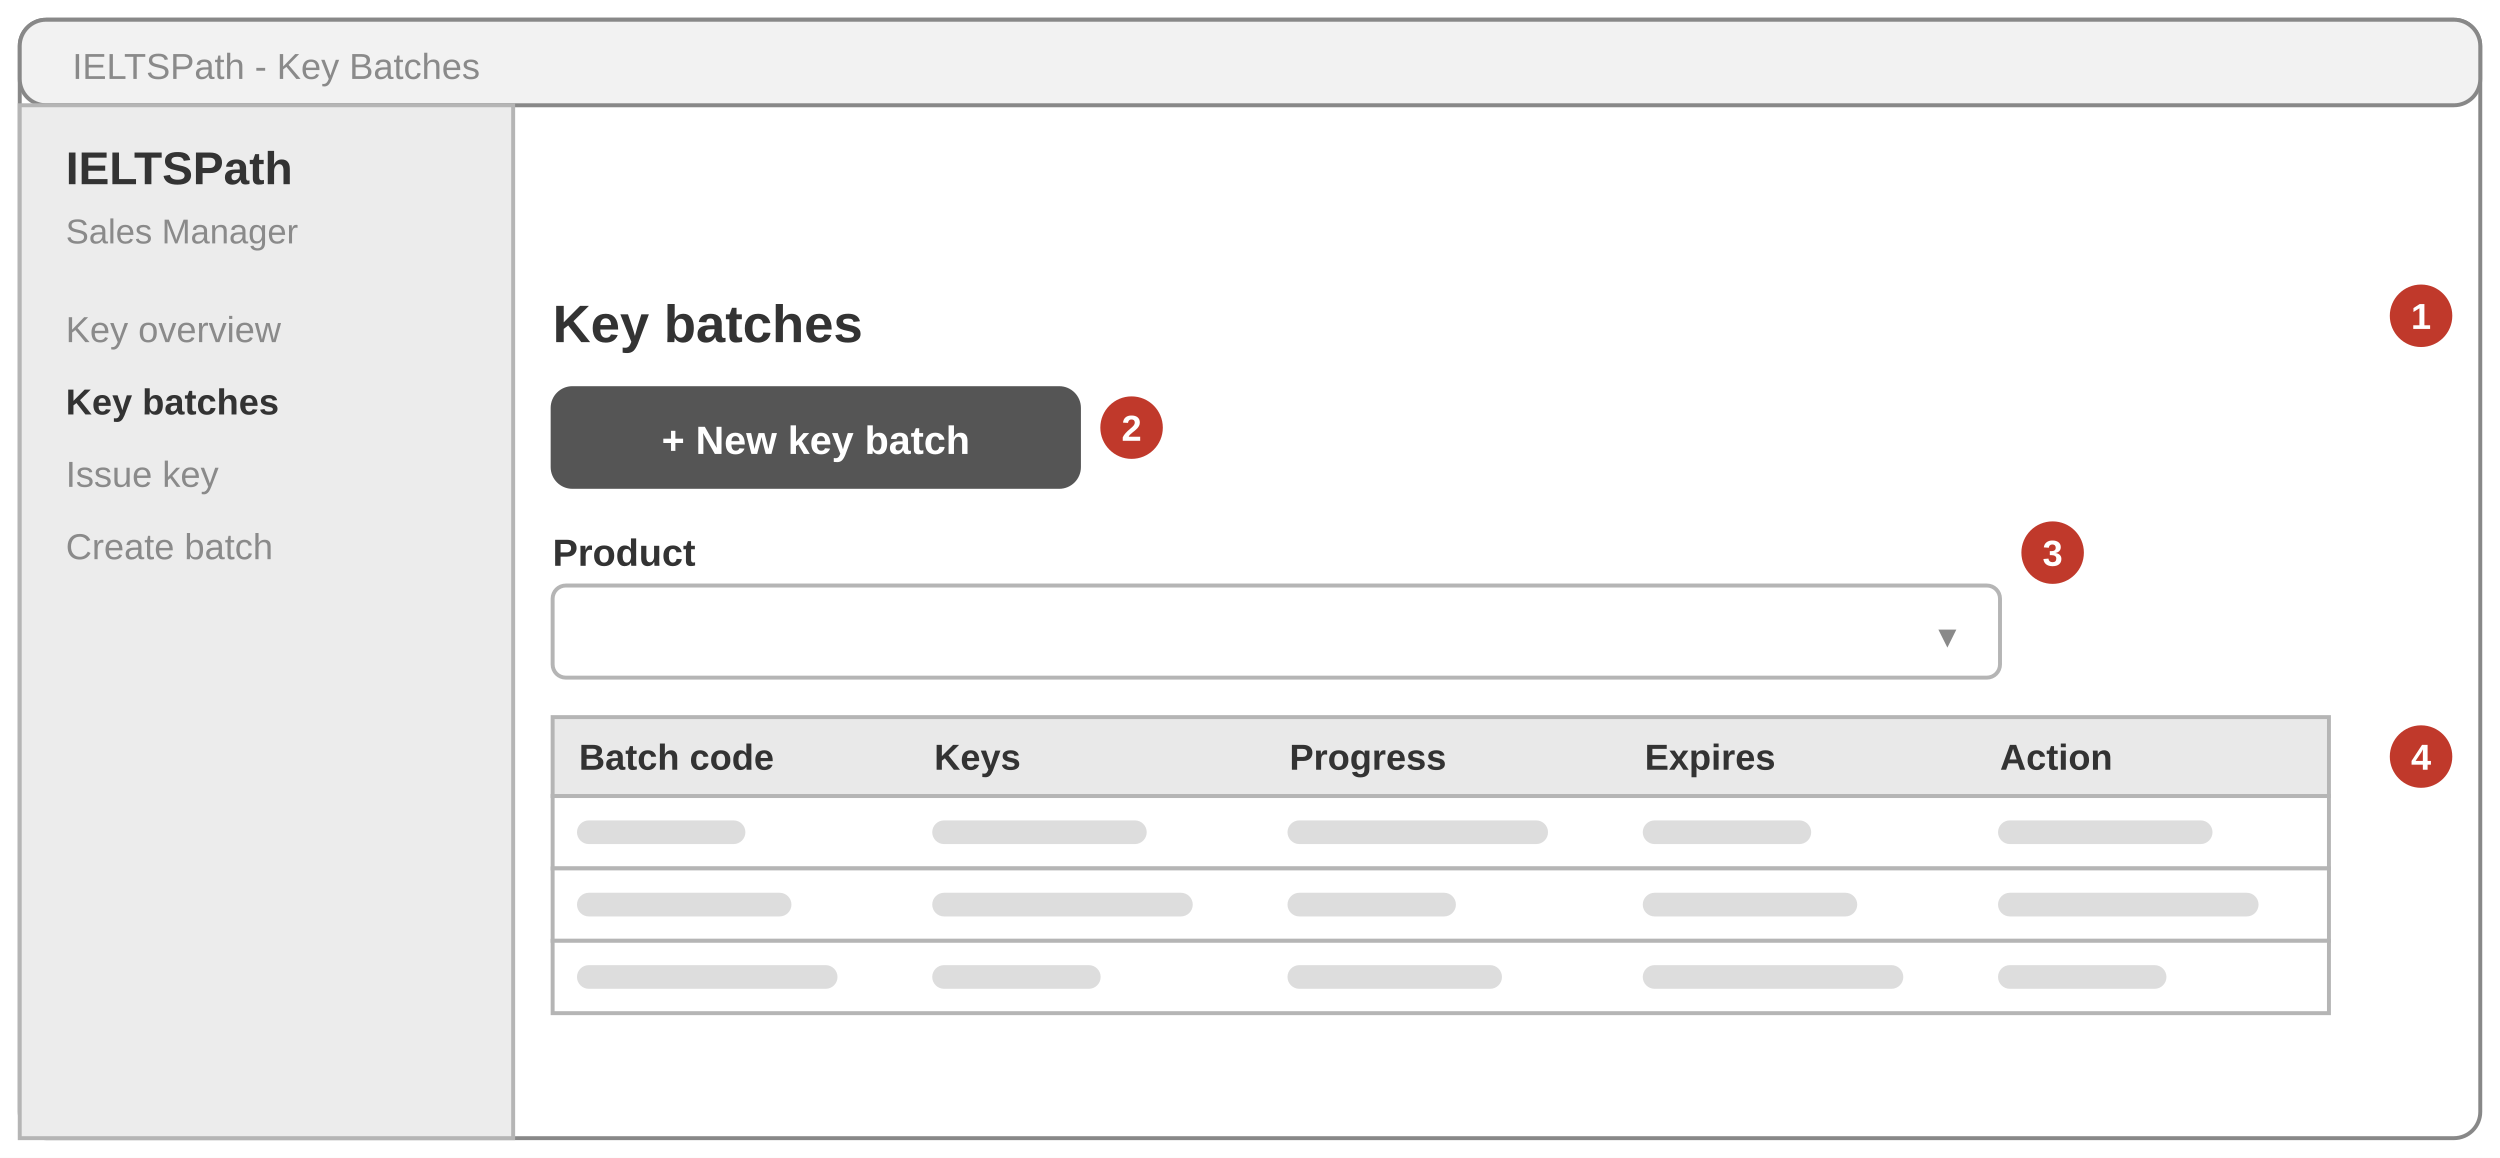
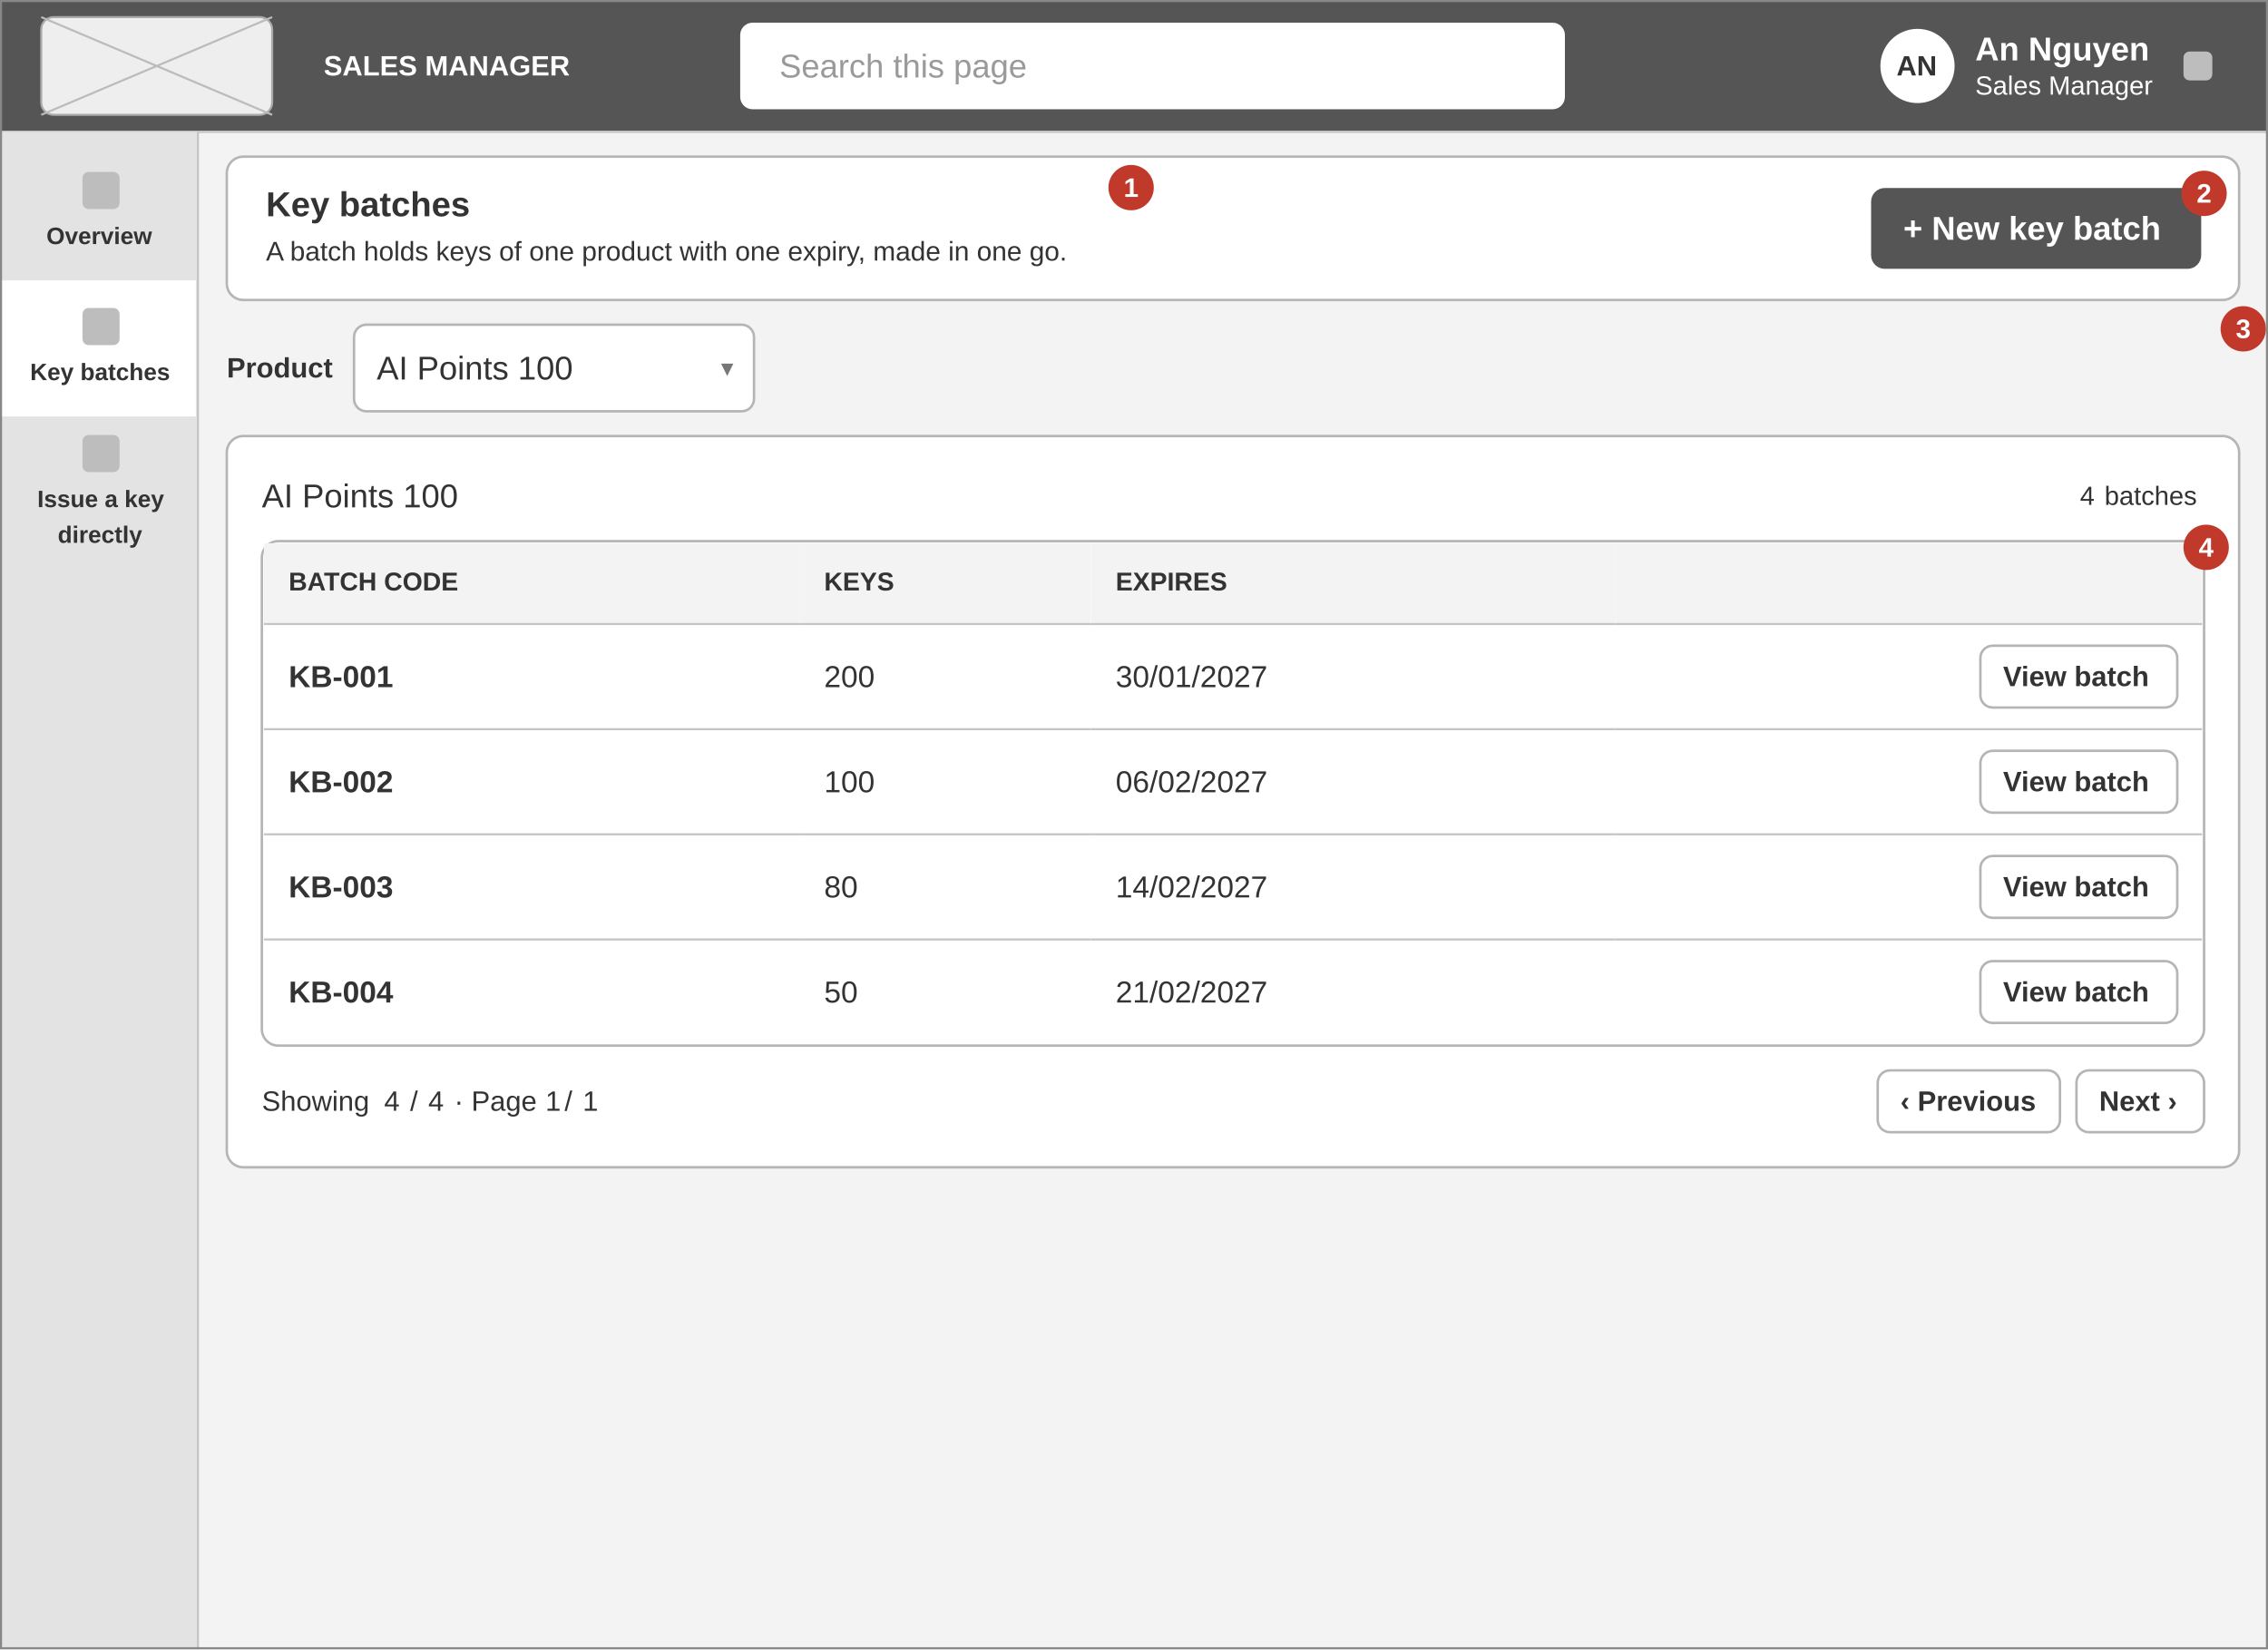
- <svg xmlns="http://www.w3.org/2000/svg" width="760" height="352" viewBox="0 0 760 352">
-   <rect width="760" height="352" fill="#ffffff" />
-   <rect x="6.0" y="6.0" width="748.0" height="340.0" rx="8" fill="#ffffff" stroke="#888888" stroke-width="1.2" />
-   <rect x="6.0" y="6.0" width="748.0" height="26.0" rx="8" fill="#f2f2f2" stroke="#888888" stroke-width="1.2" />
-   <text x="22.0" y="24.0" font-family="Segoe UI, Arial, sans-serif" font-size="11" font-weight="400" fill="#8a8a8a" text-anchor="start">IELTSPath  -  Key Batches</text>
-   <rect x="6.0" y="32.0" width="150.0" height="314.0" rx="0" fill="#ececec" stroke="#b5b5b5" stroke-width="1.2" />
-   <text x="20.0" y="56.0" font-family="Segoe UI, Arial, sans-serif" font-size="14" font-weight="700" fill="#333333" text-anchor="start">IELTSPath</text>
-   <text x="20.0" y="74.0" font-family="Segoe UI, Arial, sans-serif" font-size="10.5" font-weight="400" fill="#8a8a8a" text-anchor="start">Sales Manager</text>
-   <text x="20.0" y="104.0" font-family="Segoe UI, Arial, sans-serif" font-size="11" font-weight="400" fill="#8a8a8a" text-anchor="start">Key overview</text>
-   <text x="20.0" y="126.0" font-family="Segoe UI, Arial, sans-serif" font-size="11" font-weight="700" fill="#333333" text-anchor="start">Key batches</text>
-   <text x="20.0" y="148.0" font-family="Segoe UI, Arial, sans-serif" font-size="11" font-weight="400" fill="#8a8a8a" text-anchor="start">Issue key</text>
-   <text x="20.0" y="170.0" font-family="Segoe UI, Arial, sans-serif" font-size="11" font-weight="400" fill="#8a8a8a" text-anchor="start">Create batch</text>
-   <text x="168.0" y="104.0" font-family="Segoe UI, Arial, sans-serif" font-size="16" font-weight="700" fill="#333333" text-anchor="start">Key batches</text>
-   <circle cx="736.0" cy="96.0" r="9.5" fill="#c0392b" />
-   <text x="736.0" y="100.0" font-family="Segoe UI, Arial, sans-serif" font-size="11" font-weight="700" fill="#ffffff" text-anchor="middle">1</text>
-   <rect x="168.0" y="118.0" width="160.0" height="30.0" rx="6" fill="#555555" stroke="#555555" stroke-width="1.2" />
-   <text x="248.0" y="138.0" font-family="Segoe UI, Arial, sans-serif" font-size="12" font-weight="700" fill="#ffffff" text-anchor="middle">+ New key batch</text>
-   <circle cx="344.0" cy="130.0" r="9.5" fill="#c0392b" />
-   <text x="344.0" y="134.0" font-family="Segoe UI, Arial, sans-serif" font-size="11" font-weight="700" fill="#ffffff" text-anchor="middle">2</text>
-   <text x="168.0" y="172.0" font-family="Segoe UI, Arial, sans-serif" font-size="11.5" font-weight="600" fill="#333333" text-anchor="start">Product</text>
-   <rect x="168.0" y="178.0" width="440.0" height="28.0" rx="4" fill="#ffffff" stroke="#b5b5b5" stroke-width="1.2" />
-   <text x="592.0" y="197.0" font-family="Segoe UI, Arial, sans-serif" font-size="11" font-weight="400" fill="#8a8a8a" text-anchor="middle">▾</text>
-   <circle cx="624.0" cy="168.0" r="9.5" fill="#c0392b" />
-   <text x="624.0" y="172.0" font-family="Segoe UI, Arial, sans-serif" font-size="11" font-weight="700" fill="#ffffff" text-anchor="middle">3</text>
-   <rect x="168.0" y="218.0" width="540.0" height="24.0" rx="0" fill="#e9e9e9" stroke="#b5b5b5" stroke-width="1.2" />
-   <text x="176.0" y="234.0" font-family="Segoe UI, Arial, sans-serif" font-size="11" font-weight="700" fill="#333333" text-anchor="start">Batch code</text>
-   <text x="284.0" y="234.0" font-family="Segoe UI, Arial, sans-serif" font-size="11" font-weight="700" fill="#333333" text-anchor="start">Keys</text>
-   <text x="392.0" y="234.0" font-family="Segoe UI, Arial, sans-serif" font-size="11" font-weight="700" fill="#333333" text-anchor="start">Progress</text>
-   <text x="500.0" y="234.0" font-family="Segoe UI, Arial, sans-serif" font-size="11" font-weight="700" fill="#333333" text-anchor="start">Expires</text>
-   <text x="608.0" y="234.0" font-family="Segoe UI, Arial, sans-serif" font-size="11" font-weight="700" fill="#333333" text-anchor="start">Action</text>
-   <rect x="168.0" y="242.0" width="540.0" height="22.0" rx="0" fill="#ffffff" stroke="#b5b5b5" stroke-width="1.2" />
-   <rect x="176.0" y="250.0" width="50.0" height="6.0" rx="3" fill="#dddddd" stroke="#dddddd" stroke-width="1.2" />
-   <rect x="284.0" y="250.0" width="64.0" height="6.0" rx="3" fill="#dddddd" stroke="#dddddd" stroke-width="1.2" />
-   <rect x="392.0" y="250.0" width="78.0" height="6.0" rx="3" fill="#dddddd" stroke="#dddddd" stroke-width="1.2" />
-   <rect x="500.0" y="250.0" width="50.0" height="6.0" rx="3" fill="#dddddd" stroke="#dddddd" stroke-width="1.2" />
-   <rect x="608.0" y="250.0" width="64.0" height="6.0" rx="3" fill="#dddddd" stroke="#dddddd" stroke-width="1.2" />
-   <rect x="168.0" y="264.0" width="540.0" height="22.0" rx="0" fill="#ffffff" stroke="#b5b5b5" stroke-width="1.2" />
-   <rect x="176.0" y="272.0" width="64.0" height="6.0" rx="3" fill="#dddddd" stroke="#dddddd" stroke-width="1.2" />
-   <rect x="284.0" y="272.0" width="78.0" height="6.0" rx="3" fill="#dddddd" stroke="#dddddd" stroke-width="1.2" />
-   <rect x="392.0" y="272.0" width="50.0" height="6.0" rx="3" fill="#dddddd" stroke="#dddddd" stroke-width="1.2" />
-   <rect x="500.0" y="272.0" width="64.0" height="6.0" rx="3" fill="#dddddd" stroke="#dddddd" stroke-width="1.2" />
-   <rect x="608.0" y="272.0" width="78.0" height="6.0" rx="3" fill="#dddddd" stroke="#dddddd" stroke-width="1.2" />
-   <rect x="168.0" y="286.0" width="540.0" height="22.0" rx="0" fill="#ffffff" stroke="#b5b5b5" stroke-width="1.2" />
-   <rect x="176.0" y="294.0" width="78.0" height="6.0" rx="3" fill="#dddddd" stroke="#dddddd" stroke-width="1.2" />
-   <rect x="284.0" y="294.0" width="50.0" height="6.0" rx="3" fill="#dddddd" stroke="#dddddd" stroke-width="1.2" />
-   <rect x="392.0" y="294.0" width="64.0" height="6.0" rx="3" fill="#dddddd" stroke="#dddddd" stroke-width="1.2" />
-   <rect x="500.0" y="294.0" width="78.0" height="6.0" rx="3" fill="#dddddd" stroke="#dddddd" stroke-width="1.2" />
-   <rect x="608.0" y="294.0" width="50.0" height="6.0" rx="3" fill="#dddddd" stroke="#dddddd" stroke-width="1.2" />
-   <circle cx="736.0" cy="230.0" r="9.5" fill="#c0392b" />
-   <text x="736.0" y="234.0" font-family="Segoe UI, Arial, sans-serif" font-size="11" font-weight="700" fill="#ffffff" text-anchor="middle">4</text>
+ <svg xmlns="http://www.w3.org/2000/svg" width="1100" height="800" viewBox="0 0 1100 800">
+   <rect width="1100" height="800" fill="#ffffff" />
+   <rect x="0.0" y="0.0" width="1100.0" height="800.0" rx="0.0" fill="#ffffff" stroke="none" stroke-width="1.2" />
+   <rect x="0.0" y="0.0" width="1100.0" height="800.0" rx="0.0" fill="#f3f3f3" stroke="none" stroke-width="1.2" />
+   <rect x="0.0" y="0.0" width="1100.0" height="64.0" rx="0.0" fill="#555555" stroke="#cccccc" stroke-width="1.2" />
+   <rect x="20.0" y="8.3" width="112.0" height="47.4" rx="6" fill="#eeeeee" stroke="#aaaaaa" />
+   <path d="M20.0 8.3L132.0 55.7M132.0 8.3L20.0 55.7" stroke="#bbbbbb" fill="none" />
+   <text x="157.0" y="36.6" font-family="Segoe UI, Arial, sans-serif" font-size="13.6" font-weight="700" fill="#ffffff" text-anchor="start" textLength="122.4" lengthAdjust="spacingAndGlyphs">SALES MANAGER</text>
+   <rect x="359.0" y="11.0" width="400.0" height="42.0" rx="6.0" fill="#ffffff" stroke="none" stroke-width="1.2" />
+   <text x="378.0" y="37.6" font-family="Segoe UI, Arial, sans-serif" font-size="16" font-weight="400" fill="#9a9a9a" text-anchor="start">Search this page</text>
+   <rect x="912.0" y="14.0" width="36.0" height="36.0" rx="18.0" fill="#ffffff" stroke="none" stroke-width="1.2" />
+   <text x="919.8" y="36.6" font-family="Segoe UI, Arial, sans-serif" font-size="13.6" font-weight="700" fill="#333333" text-anchor="start">AN</text>
+   <text x="958.0" y="29.3" font-family="Segoe UI, Arial, sans-serif" font-size="16" font-weight="700" fill="#ffffff" text-anchor="start" textLength="86.8" lengthAdjust="spacingAndGlyphs">An Nguyen</text>
+   <text x="958.0" y="45.9" font-family="Segoe UI, Arial, sans-serif" font-size="12.8" font-weight="400" fill="#ffffff" text-anchor="start" textLength="90.0" lengthAdjust="spacingAndGlyphs">Sales Manager</text>
+   <rect x="1059.0" y="25.0" width="14.0" height="14.0" rx="3" fill="#bdbdbd" />
+   <rect x="0.0" y="64.0" width="96.0" height="736.0" rx="0.0" fill="#e3e3e3" stroke="none" stroke-width="1.2" />
+   <line x1="96.0" y1="64.0" x2="96.0" y2="800.0" stroke="#c4c4c4" />
+   <rect x="40.0" y="83.4" width="18.0" height="18.0" rx="3" fill="#bdbdbd" />
+   <text x="22.5" y="118.4" font-family="Segoe UI, Arial, sans-serif" font-size="11.52" font-weight="700" fill="#333333" text-anchor="start" textLength="53.1" lengthAdjust="spacingAndGlyphs">Overview</text>
+   <rect x="0.0" y="136.0" width="95.0" height="66.0" rx="0.0" fill="#ffffff" stroke="none" stroke-width="1.2" />
+   <line x1="0.0" y1="136.0" x2="0.0" y2="202.0" stroke="#555555" />
+   <rect x="40.0" y="149.4" width="18.0" height="18.0" rx="3" fill="#bdbdbd" />
+   <text x="14.6" y="184.4" font-family="Segoe UI, Arial, sans-serif" font-size="11.52" font-weight="700" fill="#333333" text-anchor="start" textLength="68.7" lengthAdjust="spacingAndGlyphs">Key batches</text>
+   <rect x="40.0" y="211.0" width="18.0" height="18.0" rx="3" fill="#bdbdbd" />
+   <text x="18.1" y="246.0" font-family="Segoe UI, Arial, sans-serif" font-size="11.52" font-weight="700" fill="#333333" text-anchor="start" textLength="61.8" lengthAdjust="spacingAndGlyphs">Issue a key</text>
+   <text x="28.0" y="263.3" font-family="Segoe UI, Arial, sans-serif" font-size="11.52" font-weight="700" fill="#333333" text-anchor="start" textLength="42.0" lengthAdjust="spacingAndGlyphs">directly</text>
+   <rect x="110.0" y="76.0" width="976.0" height="69.5" rx="8.0" fill="#ffffff" stroke="#b5b5b5" stroke-width="1.2" />
+   <text x="129.0" y="104.9" font-family="Segoe UI, Arial, sans-serif" font-size="16.8" font-weight="700" fill="#333333" text-anchor="start" textLength="101.4" lengthAdjust="spacingAndGlyphs">Key batches</text>
+   <text x="129.0" y="126.4" font-family="Segoe UI, Arial, sans-serif" font-size="13.12" font-weight="400" fill="#333333" text-anchor="start" textLength="417.6" lengthAdjust="spacingAndGlyphs">A batch holds keys of one product with one expiry, made in one go.</text>
+   <rect x="908.1" y="91.8" width="158.9" height="38.0" rx="6.0" fill="#555555" stroke="#555555" stroke-width="1.2" />
+   <text x="923.1" y="116.3" font-family="Segoe UI, Arial, sans-serif" font-size="16" font-weight="700" fill="#ffffff" text-anchor="start" textLength="128.9" lengthAdjust="spacingAndGlyphs">+ New key batch</text>
+   <text x="110.0" y="183.1" font-family="Segoe UI, Arial, sans-serif" font-size="13.6" font-weight="700" fill="#333333" text-anchor="start" textLength="51.7" lengthAdjust="spacingAndGlyphs">Product</text>
+   <rect x="171.7" y="157.5" width="194.0" height="42.0" rx="6.0" fill="#ffffff" stroke="#b5b5b5" stroke-width="1.2" />
+   <text x="182.7" y="184.1" font-family="Segoe UI, Arial, sans-serif" font-size="16" font-weight="400" fill="#333333" text-anchor="start">AI Points 100</text>
+   <text x="349.7" y="182.5" font-family="Segoe UI, Arial, sans-serif" font-size="12" font-weight="400" fill="#777777" text-anchor="start">▾</text>
+   <rect x="110.0" y="211.5" width="976.0" height="354.7" rx="8.0" fill="#ffffff" stroke="#b5b5b5" stroke-width="1.2" />
+   <text x="127.0" y="246.1" font-family="Segoe UI, Arial, sans-serif" font-size="16" font-weight="400" fill="#333333" text-anchor="start" textLength="97.6" lengthAdjust="spacingAndGlyphs">AI Points 100</text>
+   <text x="1008.8" y="244.9" font-family="Segoe UI, Arial, sans-serif" font-size="12.8" font-weight="400" fill="#333333" text-anchor="start">4</text>
+   <text x="1020.7" y="244.9" font-family="Segoe UI, Arial, sans-serif" font-size="12.8" font-weight="400" fill="#333333" text-anchor="start" textLength="48.3" lengthAdjust="spacingAndGlyphs">batches</text>
+   <rect x="127.0" y="262.5" width="942.0" height="244.7" rx="8.0" fill="none" stroke="#b5b5b5" stroke-width="1.2" />
+   <rect x="128.0" y="263.5" width="259.7" height="39.2" rx="0.0" fill="#f3f3f3" stroke="none" stroke-width="1.2" />
+   <line x1="128.0" y1="302.7" x2="387.7" y2="302.7" stroke="#c4c4c4" />
+   <text x="140.0" y="286.4" font-family="Segoe UI, Arial, sans-serif" font-size="12.48" font-weight="700" fill="#333333" text-anchor="start">BATCH CODE</text>
+   <rect x="387.7" y="263.5" width="141.3" height="39.2" rx="0.0" fill="#f3f3f3" stroke="none" stroke-width="1.2" />
+   <line x1="387.7" y1="302.7" x2="529.1" y2="302.7" stroke="#c4c4c4" />
+   <text x="399.7" y="286.4" font-family="Segoe UI, Arial, sans-serif" font-size="12.48" font-weight="700" fill="#333333" text-anchor="start">KEYS</text>
+   <rect x="529.1" y="263.5" width="254.4" height="39.2" rx="0.0" fill="#f3f3f3" stroke="none" stroke-width="1.2" />
+   <line x1="529.1" y1="302.7" x2="783.5" y2="302.7" stroke="#c4c4c4" />
+   <text x="541.1" y="286.4" font-family="Segoe UI, Arial, sans-serif" font-size="12.48" font-weight="700" fill="#333333" text-anchor="start">EXPIRES</text>
+   <rect x="783.5" y="263.5" width="284.5" height="39.2" rx="0.0" fill="#f3f3f3" stroke="none" stroke-width="1.2" />
+   <line x1="783.5" y1="302.7" x2="1068.0" y2="302.7" stroke="#c4c4c4" />
+   <line x1="128.0" y1="353.7" x2="387.7" y2="353.7" stroke="#c4c4c4" />
+   <text x="140.0" y="333.3" font-family="Segoe UI, Arial, sans-serif" font-size="14.72" font-weight="700" fill="#333333" text-anchor="start" textLength="53.4" lengthAdjust="spacingAndGlyphs">KB-001</text>
+   <line x1="387.7" y1="353.7" x2="529.1" y2="353.7" stroke="#c4c4c4" />
+   <text x="399.7" y="333.3" font-family="Segoe UI, Arial, sans-serif" font-size="14.72" font-weight="400" fill="#333333" text-anchor="start" textLength="27.6" lengthAdjust="spacingAndGlyphs">200</text>
+   <line x1="529.1" y1="353.7" x2="783.5" y2="353.7" stroke="#c4c4c4" />
+   <text x="541.1" y="333.3" font-family="Segoe UI, Arial, sans-serif" font-size="14.72" font-weight="400" fill="#333333" text-anchor="start" textLength="79.8" lengthAdjust="spacingAndGlyphs">30/01/2027</text>
+   <line x1="783.5" y1="353.7" x2="1068.0" y2="353.7" stroke="#c4c4c4" />
+   <rect x="960.5" y="313.2" width="95.5" height="30.0" rx="6.0" fill="#ffffff" stroke="#b5b5b5" stroke-width="1.2" />
+   <text x="971.5" y="332.8" font-family="Segoe UI, Arial, sans-serif" font-size="13.6" font-weight="700" fill="#333333" text-anchor="start" textLength="73.5" lengthAdjust="spacingAndGlyphs">View batch</text>
+   <line x1="128.0" y1="404.7" x2="387.7" y2="404.7" stroke="#c4c4c4" />
+   <text x="140.0" y="384.3" font-family="Segoe UI, Arial, sans-serif" font-size="14.72" font-weight="700" fill="#333333" text-anchor="start" textLength="56.3" lengthAdjust="spacingAndGlyphs">KB-002</text>
+   <line x1="387.7" y1="404.7" x2="529.1" y2="404.7" stroke="#c4c4c4" />
+   <text x="399.7" y="384.3" font-family="Segoe UI, Arial, sans-serif" font-size="14.72" font-weight="400" fill="#333333" text-anchor="start" textLength="24.6" lengthAdjust="spacingAndGlyphs">100</text>
+   <line x1="529.1" y1="404.7" x2="783.5" y2="404.7" stroke="#c4c4c4" />
+   <text x="541.1" y="384.3" font-family="Segoe UI, Arial, sans-serif" font-size="14.72" font-weight="400" fill="#333333" text-anchor="start" textLength="82.9" lengthAdjust="spacingAndGlyphs">06/02/2027</text>
+   <line x1="783.5" y1="404.7" x2="1068.0" y2="404.7" stroke="#c4c4c4" />
+   <rect x="960.5" y="364.2" width="95.5" height="30.0" rx="6.0" fill="#ffffff" stroke="#b5b5b5" stroke-width="1.2" />
+   <text x="971.5" y="383.8" font-family="Segoe UI, Arial, sans-serif" font-size="13.6" font-weight="700" fill="#333333" text-anchor="start" textLength="73.5" lengthAdjust="spacingAndGlyphs">View batch</text>
+   <line x1="128.0" y1="455.7" x2="387.7" y2="455.7" stroke="#c4c4c4" />
+   <text x="140.0" y="435.3" font-family="Segoe UI, Arial, sans-serif" font-size="14.72" font-weight="700" fill="#333333" text-anchor="start" textLength="56.6" lengthAdjust="spacingAndGlyphs">KB-003</text>
+   <line x1="387.7" y1="455.7" x2="529.1" y2="455.7" stroke="#c4c4c4" />
+   <text x="399.7" y="435.3" font-family="Segoe UI, Arial, sans-serif" font-size="14.72" font-weight="400" fill="#333333" text-anchor="start">80</text>
+   <line x1="529.1" y1="455.7" x2="783.5" y2="455.7" stroke="#c4c4c4" />
+   <text x="541.1" y="435.3" font-family="Segoe UI, Arial, sans-serif" font-size="14.72" font-weight="400" fill="#333333" text-anchor="start" textLength="80.0" lengthAdjust="spacingAndGlyphs">14/02/2027</text>
+   <line x1="783.5" y1="455.7" x2="1068.0" y2="455.7" stroke="#c4c4c4" />
+   <rect x="960.5" y="415.2" width="95.5" height="30.0" rx="6.0" fill="#ffffff" stroke="#b5b5b5" stroke-width="1.2" />
+   <text x="971.5" y="434.8" font-family="Segoe UI, Arial, sans-serif" font-size="13.6" font-weight="700" fill="#333333" text-anchor="start" textLength="73.5" lengthAdjust="spacingAndGlyphs">View batch</text>
+   <text x="140.0" y="486.3" font-family="Segoe UI, Arial, sans-serif" font-size="14.72" font-weight="700" fill="#333333" text-anchor="start" textLength="57.0" lengthAdjust="spacingAndGlyphs">KB-004</text>
+   <text x="399.7" y="486.3" font-family="Segoe UI, Arial, sans-serif" font-size="14.72" font-weight="400" fill="#333333" text-anchor="start">50</text>
+   <text x="541.1" y="486.3" font-family="Segoe UI, Arial, sans-serif" font-size="14.72" font-weight="400" fill="#333333" text-anchor="start" textLength="79.4" lengthAdjust="spacingAndGlyphs">21/02/2027</text>
+   <rect x="960.5" y="466.2" width="95.5" height="30.0" rx="6.0" fill="#ffffff" stroke="#b5b5b5" stroke-width="1.2" />
+   <text x="971.5" y="485.8" font-family="Segoe UI, Arial, sans-serif" font-size="13.6" font-weight="700" fill="#333333" text-anchor="start" textLength="73.5" lengthAdjust="spacingAndGlyphs">View batch</text>
+   <text x="127.0" y="538.8" font-family="Segoe UI, Arial, sans-serif" font-size="13.6" font-weight="400" fill="#333333" text-anchor="start" textLength="55.5" lengthAdjust="spacingAndGlyphs">Showing</text>
+   <text x="186.3" y="538.8" font-family="Segoe UI, Arial, sans-serif" font-size="13.6" font-weight="400" fill="#333333" text-anchor="start">4</text>
+   <text x="198.9" y="538.8" font-family="Segoe UI, Arial, sans-serif" font-size="13.6" font-weight="400" fill="#333333" text-anchor="start">/</text>
+   <text x="207.7" y="538.8" font-family="Segoe UI, Arial, sans-serif" font-size="13.6" font-weight="400" fill="#333333" text-anchor="start">4</text>
+   <text x="220.3" y="538.8" font-family="Segoe UI, Arial, sans-serif" font-size="13.6" font-weight="400" fill="#333333" text-anchor="start" textLength="40.4" lengthAdjust="spacingAndGlyphs">· Page</text>
+   <text x="264.5" y="538.8" font-family="Segoe UI, Arial, sans-serif" font-size="13.6" font-weight="400" fill="#333333" text-anchor="start">1</text>
+   <text x="273.8" y="538.8" font-family="Segoe UI, Arial, sans-serif" font-size="13.6" font-weight="400" fill="#333333" text-anchor="start">/</text>
+   <text x="282.6" y="538.8" font-family="Segoe UI, Arial, sans-serif" font-size="13.6" font-weight="400" fill="#333333" text-anchor="start">1</text>
+   <rect x="910.7" y="519.2" width="88.4" height="30.0" rx="6.0" fill="#ffffff" stroke="#b5b5b5" stroke-width="1.2" />
+   <text x="921.7" y="538.8" font-family="Segoe UI, Arial, sans-serif" font-size="13.6" font-weight="700" fill="#333333" text-anchor="start" textLength="66.4" lengthAdjust="spacingAndGlyphs">‹ Previous</text>
+   <rect x="1007.1" y="519.2" width="61.9" height="30.0" rx="6.0" fill="#ffffff" stroke="#b5b5b5" stroke-width="1.2" />
+   <text x="1018.1" y="538.8" font-family="Segoe UI, Arial, sans-serif" font-size="13.6" font-weight="700" fill="#333333" text-anchor="start" textLength="39.9" lengthAdjust="spacingAndGlyphs">Next ›</text>
+   <circle cx="548.6" cy="91.0" r="11" fill="#c0392b" />
+   <text x="548.6" y="95.5" font-family="Segoe UI, Arial, sans-serif" font-size="13" font-weight="700" fill="#ffffff" text-anchor="middle">1</text>
+   <circle cx="1069.0" cy="93.8" r="11" fill="#c0392b" />
+   <text x="1069.0" y="98.3" font-family="Segoe UI, Arial, sans-serif" font-size="13" font-weight="700" fill="#ffffff" text-anchor="middle">2</text>
+   <circle cx="1088.0" cy="159.5" r="11" fill="#c0392b" />
+   <text x="1088.0" y="164.0" font-family="Segoe UI, Arial, sans-serif" font-size="13" font-weight="700" fill="#ffffff" text-anchor="middle">3</text>
+   <circle cx="1070.0" cy="265.5" r="11" fill="#c0392b" />
+   <text x="1070.0" y="270.0" font-family="Segoe UI, Arial, sans-serif" font-size="13" font-weight="700" fill="#ffffff" text-anchor="middle">4</text>
+   <rect x="0.5" y="0.5" width="1099" height="799" fill="none" stroke="#888888" />
</svg>
